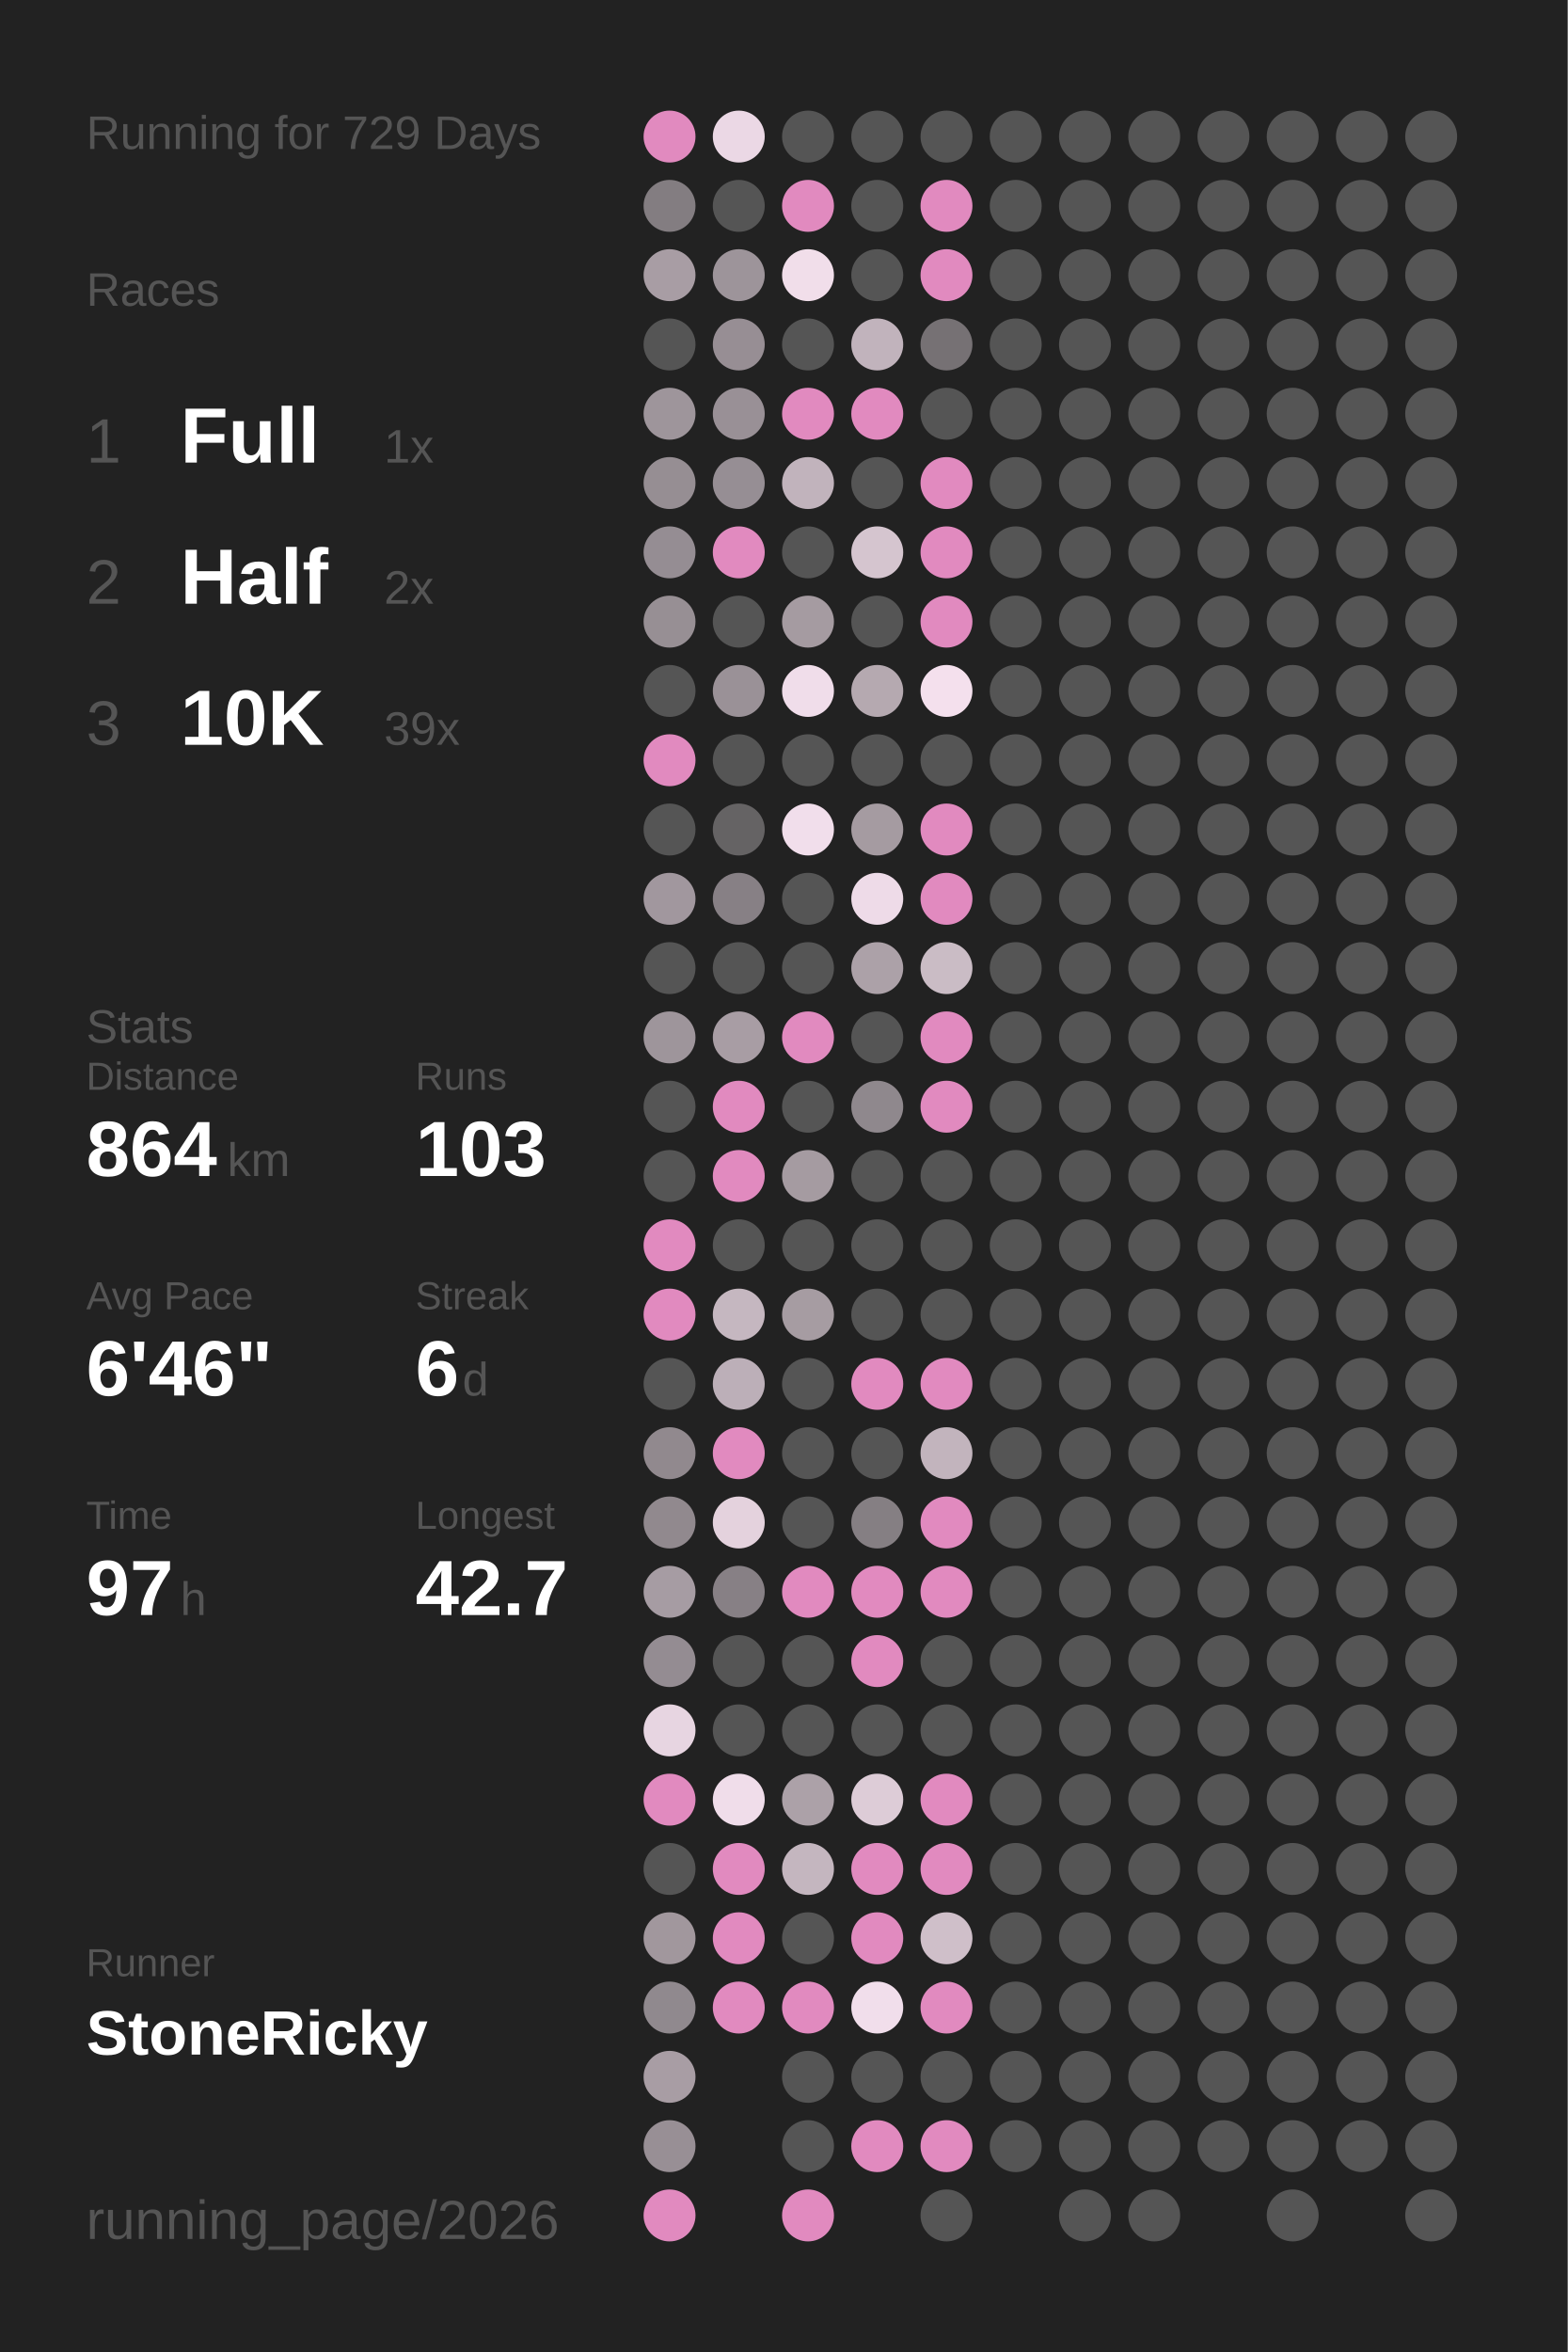
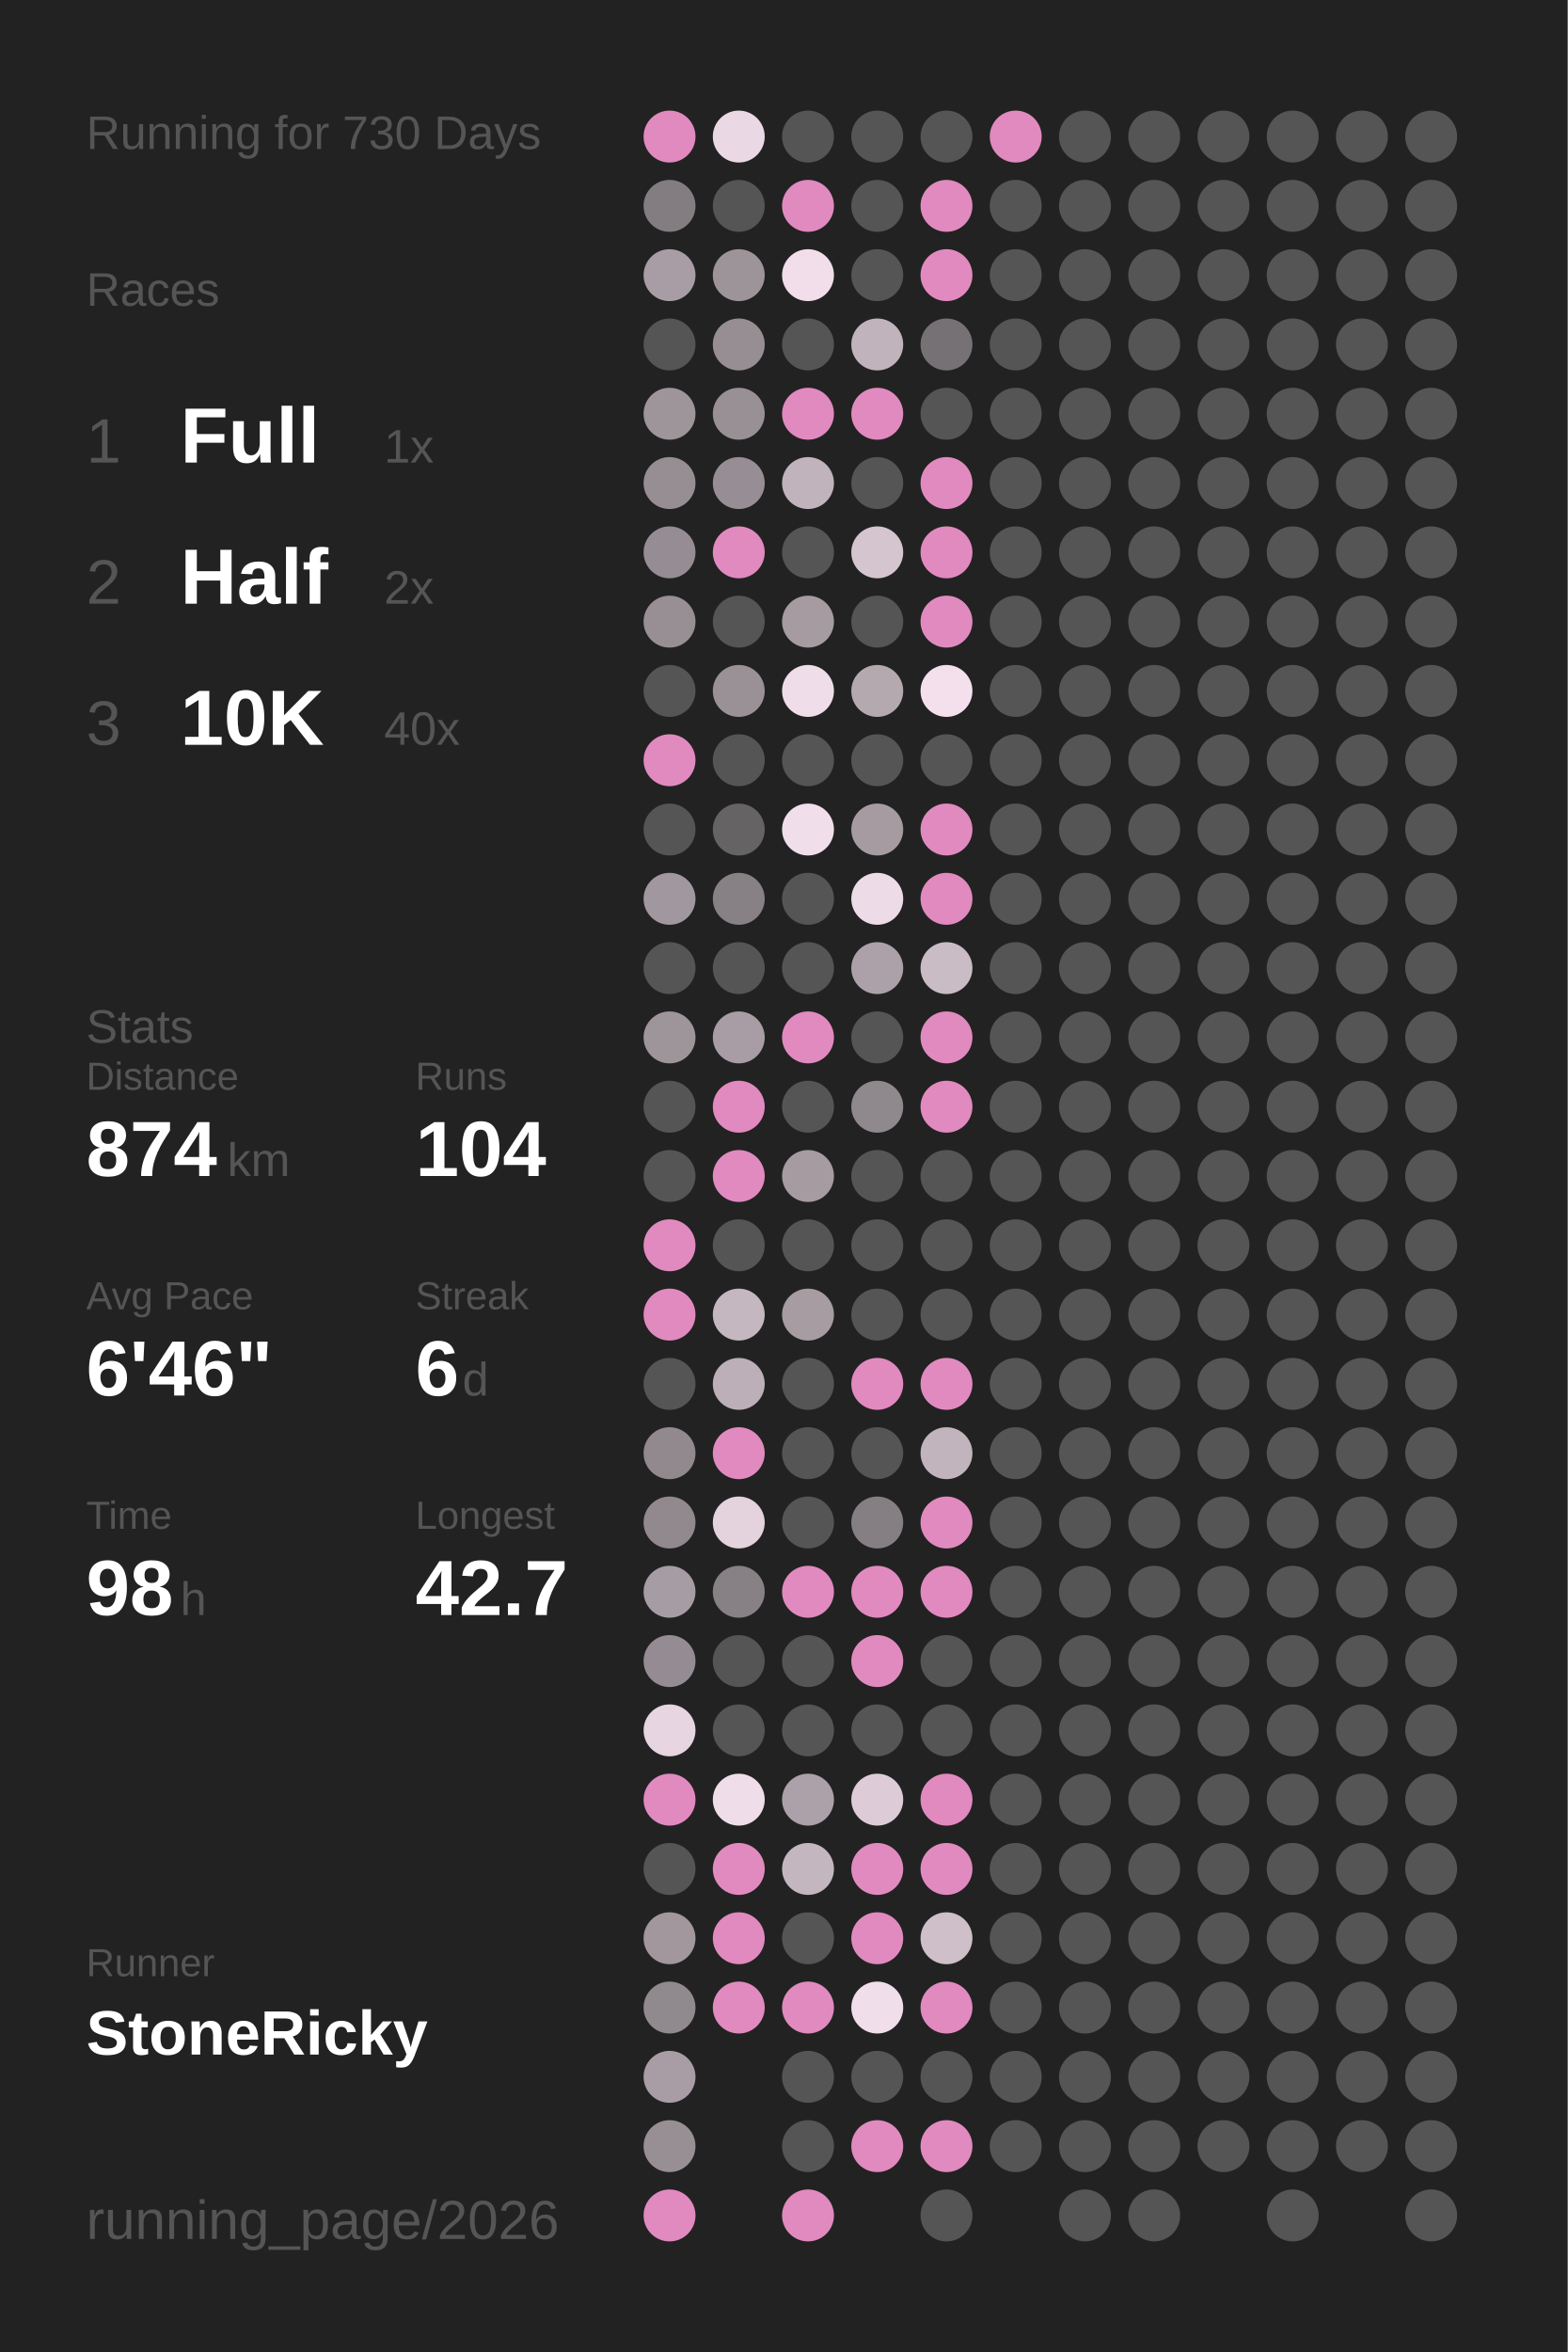
<svg xmlns="http://www.w3.org/2000/svg" baseProfile="full" height="300mm" version="1.1" viewBox="0,0,200,300" width="200mm">
  <defs />
  <rect fill="#222222" height="300" width="200" x="0" y="0" />
-   <text fill="#555555" style="font-size:6px; font-family:Arial;" x="11" y="19">Running for 729 Days</text>
+   <text fill="#555555" style="font-size:6px; font-family:Arial;" x="11" y="19">Running for 730 Days</text>
  <text fill="#555555" style="font-size:6px; font-family:Arial;" x="11" y="39">Races</text>
  <text fill="#555555" style="font-size:8px; font-family:Arial;" x="11" y="59">1</text>
  <text fill="#FFFFFF" style="font-size:10px; font-family:Arial; font-weight:bold;" x="23" y="59">Full</text>
  <text fill="#555555" style="font-size:6px; font-family:Arial;" x="49" y="59">1x</text>
  <text fill="#555555" style="font-size:8px; font-family:Arial;" x="11" y="77">2</text>
  <text fill="#FFFFFF" style="font-size:10px; font-family:Arial; font-weight:bold;" x="23" y="77">Half</text>
  <text fill="#555555" style="font-size:6px; font-family:Arial;" x="49" y="77">2x</text>
  <text fill="#555555" style="font-size:8px; font-family:Arial;" x="11" y="95">3</text>
  <text fill="#FFFFFF" style="font-size:10px; font-family:Arial; font-weight:bold;" x="23" y="95">10K</text>
-   <text fill="#555555" style="font-size:6px; font-family:Arial;" x="49" y="95">39x</text>
+   <text fill="#555555" style="font-size:6px; font-family:Arial;" x="49" y="95">40x</text>
  <text fill="#555555" style="font-size:6px; font-family:Arial;" x="11" y="133">Stats</text>
  <text fill="#555555" style="font-size:5px; font-family:Arial;" x="11" y="139">Distance</text>
-   <text fill="#FFFFFF" style="font-size:10px; font-family:Arial; font-weight:bold;" x="11" y="150">864</text>
+   <text fill="#FFFFFF" style="font-size:10px; font-family:Arial; font-weight:bold;" x="11" y="150">874</text>
  <text fill="#555555" style="font-size:6px; font-family:Arial;" x="29" y="150">km</text>
  <text fill="#555555" style="font-size:5px; font-family:Arial;" x="53" y="139">Runs</text>
-   <text fill="#FFFFFF" style="font-size:10px; font-family:Arial; font-weight:bold;" x="53" y="150">103</text>
+   <text fill="#FFFFFF" style="font-size:10px; font-family:Arial; font-weight:bold;" x="53" y="150">104</text>
  <text fill="#555555" style="font-size:5px; font-family:Arial;" x="11" y="167">Avg Pace</text>
  <text fill="#FFFFFF" style="font-size:10px; font-family:Arial; font-weight:bold;" x="11" y="178">6'46"</text>
  <text fill="#555555" style="font-size:5px; font-family:Arial;" x="53" y="167">Streak</text>
  <text fill="#FFFFFF" style="font-size:10px; font-family:Arial; font-weight:bold;" x="53" y="178">6</text>
  <text fill="#555555" style="font-size:6px; font-family:Arial;" x="59" y="178">d</text>
  <text fill="#555555" style="font-size:5px; font-family:Arial;" x="11" y="195">Time</text>
-   <text fill="#FFFFFF" style="font-size:10px; font-family:Arial; font-weight:bold;" x="11" y="206">97</text>
+   <text fill="#FFFFFF" style="font-size:10px; font-family:Arial; font-weight:bold;" x="11" y="206">98</text>
  <text fill="#555555" style="font-size:6px; font-family:Arial;" x="23" y="206">h</text>
  <text fill="#555555" style="font-size:5px; font-family:Arial;" x="53" y="195">Longest</text>
  <text fill="#FFFFFF" style="font-size:10px; font-family:Arial; font-weight:bold;" x="53" y="206">42.7</text>
  <text fill="#555555" style="font-size:5px; font-family:Arial;" x="11" y="252.065">Runner</text>
  <text fill="#FFFFFF" style="font-size:8px; font-family:Arial; font-weight:bold;" x="11" y="262.065">StoneRicky</text>
  <text fill="#555555" style="font-size:7px; font-family:Arial;" x="11" y="285.581">running_page/2026</text>
  <circle cx="85.417" cy="17.419" fill="#E18ABF" r="3.312" />
  <circle cx="85.417" cy="26.258" fill="#837d81" r="3.312" />
  <circle cx="85.417" cy="35.097" fill="#a89da4" r="3.312" />
  <circle cx="85.417" cy="43.935" fill="#555555" r="3.312" />
  <circle cx="85.417" cy="52.774" fill="#9e959b" r="3.312" />
  <circle cx="85.417" cy="61.613" fill="#968e93" r="3.312" />
  <circle cx="85.417" cy="70.452" fill="#958d93" r="3.312" />
  <circle cx="85.417" cy="79.29" fill="#978f94" r="3.312" />
  <circle cx="85.417" cy="88.129" fill="#555555" r="3.312" />
  <circle cx="85.417" cy="96.968" fill="#E18ABF" r="3.312" />
  <circle cx="85.417" cy="105.806" fill="#555555" r="3.312" />
  <circle cx="85.417" cy="114.645" fill="#a1979e" r="3.312" />
  <circle cx="85.417" cy="123.484" fill="#555555" r="3.312" />
  <circle cx="85.417" cy="132.323" fill="#9e959b" r="3.312" />
  <circle cx="85.417" cy="141.161" fill="#555555" r="3.312" />
  <circle cx="85.417" cy="150" fill="#555555" r="3.312" />
  <circle cx="85.417" cy="158.839" fill="#E18ABF" r="3.312" />
  <circle cx="85.417" cy="167.677" fill="#E18ABF" r="3.312" />
  <circle cx="85.417" cy="176.516" fill="#555555" r="3.312" />
  <circle cx="85.417" cy="185.355" fill="#91898e" r="3.312" />
  <circle cx="85.417" cy="194.194" fill="#91898e" r="3.312" />
  <circle cx="85.417" cy="203.032" fill="#a69ca3" r="3.312" />
  <circle cx="85.417" cy="211.871" fill="#948c92" r="3.312" />
  <circle cx="85.417" cy="220.71" fill="#e7d5e1" r="3.312" />
  <circle cx="85.417" cy="229.548" fill="#E18ABF" r="3.312" />
  <circle cx="85.417" cy="238.387" fill="#555555" r="3.312" />
  <circle cx="85.417" cy="247.226" fill="#a1979d" r="3.312" />
  <circle cx="85.417" cy="256.065" fill="#90898e" r="3.312" />
  <circle cx="85.417" cy="264.903" fill="#a89da4" r="3.312" />
  <circle cx="85.417" cy="273.742" fill="#988f95" r="3.312" />
  <circle cx="85.417" cy="282.581" fill="#E18ABF" r="3.312" />
  <circle cx="94.25" cy="17.419" fill="#ebd8e5" r="3.312" />
  <circle cx="94.25" cy="26.258" fill="#555555" r="3.312" />
  <circle cx="94.25" cy="35.097" fill="#9d949a" r="3.312" />
  <circle cx="94.25" cy="43.935" fill="#978e94" r="3.312" />
  <circle cx="94.25" cy="52.774" fill="#999096" r="3.312" />
  <circle cx="94.25" cy="61.613" fill="#968e94" r="3.312" />
  <circle cx="94.25" cy="70.452" fill="#E18ABF" r="3.312" />
  <circle cx="94.25" cy="79.29" fill="#555555" r="3.312" />
  <circle cx="94.25" cy="88.129" fill="#9a9197" r="3.312" />
  <circle cx="94.25" cy="96.968" fill="#555555" r="3.312" />
  <circle cx="94.25" cy="105.806" fill="#656364" r="3.312" />
  <circle cx="94.25" cy="114.645" fill="#878085" r="3.312" />
  <circle cx="94.25" cy="123.484" fill="#555555" r="3.312" />
  <circle cx="94.25" cy="132.323" fill="#a89da4" r="3.312" />
  <circle cx="94.25" cy="141.161" fill="#E18ABF" r="3.312" />
  <circle cx="94.25" cy="150" fill="#E18ABF" r="3.312" />
  <circle cx="94.25" cy="158.839" fill="#555555" r="3.312" />
  <circle cx="94.25" cy="167.677" fill="#c5b7c0" r="3.312" />
  <circle cx="94.25" cy="176.516" fill="#bcafb8" r="3.312" />
  <circle cx="94.25" cy="185.355" fill="#E18ABF" r="3.312" />
  <circle cx="94.25" cy="194.194" fill="#e4d2dd" r="3.312" />
  <circle cx="94.25" cy="203.032" fill="#878085" r="3.312" />
  <circle cx="94.25" cy="211.871" fill="#555555" r="3.312" />
  <circle cx="94.25" cy="220.71" fill="#555555" r="3.312" />
  <circle cx="94.25" cy="229.548" fill="#f0ddea" r="3.312" />
  <circle cx="94.25" cy="238.387" fill="#E18ABF" r="3.312" />
  <circle cx="94.25" cy="247.226" fill="#E18ABF" r="3.312" />
  <circle cx="94.25" cy="256.065" fill="#E18ABF" r="3.312" />
  <circle cx="103.083" cy="17.419" fill="#555555" r="3.312" />
  <circle cx="103.083" cy="26.258" fill="#E18ABF" r="3.312" />
  <circle cx="103.083" cy="35.097" fill="#f1deea" r="3.312" />
  <circle cx="103.083" cy="43.935" fill="#555555" r="3.312" />
  <circle cx="103.083" cy="52.774" fill="#E18ABF" r="3.312" />
  <circle cx="103.083" cy="61.613" fill="#c1b3bc" r="3.312" />
  <circle cx="103.083" cy="70.452" fill="#555555" r="3.312" />
  <circle cx="103.083" cy="79.29" fill="#a59ba1" r="3.312" />
  <circle cx="103.083" cy="88.129" fill="#f0ddea" r="3.312" />
  <circle cx="103.083" cy="96.968" fill="#555555" r="3.312" />
  <circle cx="103.083" cy="105.806" fill="#f1deeb" r="3.312" />
  <circle cx="103.083" cy="114.645" fill="#555555" r="3.312" />
  <circle cx="103.083" cy="123.484" fill="#555555" r="3.312" />
  <circle cx="103.083" cy="132.323" fill="#E18ABF" r="3.312" />
  <circle cx="103.083" cy="141.161" fill="#555555" r="3.312" />
  <circle cx="103.083" cy="150" fill="#a59ba1" r="3.312" />
  <circle cx="103.083" cy="158.839" fill="#555555" r="3.312" />
  <circle cx="103.083" cy="167.677" fill="#a69ca2" r="3.312" />
  <circle cx="103.083" cy="176.516" fill="#555555" r="3.312" />
  <circle cx="103.083" cy="185.355" fill="#555555" r="3.312" />
  <circle cx="103.083" cy="194.194" fill="#555555" r="3.312" />
  <circle cx="103.083" cy="203.032" fill="#E18ABF" r="3.312" />
  <circle cx="103.083" cy="211.871" fill="#555555" r="3.312" />
  <circle cx="103.083" cy="220.71" fill="#555555" r="3.312" />
  <circle cx="103.083" cy="229.548" fill="#aca1a8" r="3.312" />
  <circle cx="103.083" cy="238.387" fill="#c4b6bf" r="3.312" />
  <circle cx="103.083" cy="247.226" fill="#555555" r="3.312" />
  <circle cx="103.083" cy="256.065" fill="#E18ABF" r="3.312" />
  <circle cx="103.083" cy="264.903" fill="#555555" r="3.312" />
  <circle cx="103.083" cy="273.742" fill="#555555" r="3.312" />
  <circle cx="103.083" cy="282.581" fill="#E18ABF" r="3.312" />
  <circle cx="111.917" cy="17.419" fill="#555555" r="3.312" />
  <circle cx="111.917" cy="26.258" fill="#555555" r="3.312" />
  <circle cx="111.917" cy="35.097" fill="#555555" r="3.312" />
  <circle cx="111.917" cy="43.935" fill="#c1b3bc" r="3.312" />
  <circle cx="111.917" cy="52.774" fill="#E18ABF" r="3.312" />
  <circle cx="111.917" cy="61.613" fill="#555555" r="3.312" />
  <circle cx="111.917" cy="70.452" fill="#d5c5cf" r="3.312" />
  <circle cx="111.917" cy="79.29" fill="#555555" r="3.312" />
  <circle cx="111.917" cy="88.129" fill="#b5a9b0" r="3.312" />
  <circle cx="111.917" cy="96.968" fill="#555555" r="3.312" />
  <circle cx="111.917" cy="105.806" fill="#a59ba1" r="3.312" />
  <circle cx="111.917" cy="114.645" fill="#eedbe8" r="3.312" />
  <circle cx="111.917" cy="123.484" fill="#aca1a8" r="3.312" />
  <circle cx="111.917" cy="132.323" fill="#555555" r="3.312" />
  <circle cx="111.917" cy="141.161" fill="#8f888d" r="3.312" />
  <circle cx="111.917" cy="150" fill="#555555" r="3.312" />
  <circle cx="111.917" cy="158.839" fill="#555555" r="3.312" />
  <circle cx="111.917" cy="167.677" fill="#555555" r="3.312" />
  <circle cx="111.917" cy="176.516" fill="#E18ABF" r="3.312" />
  <circle cx="111.917" cy="185.355" fill="#555555" r="3.312" />
  <circle cx="111.917" cy="194.194" fill="#857f83" r="3.312" />
  <circle cx="111.917" cy="203.032" fill="#E18ABF" r="3.312" />
  <circle cx="111.917" cy="211.871" fill="#E18ABF" r="3.312" />
  <circle cx="111.917" cy="220.71" fill="#555555" r="3.312" />
  <circle cx="111.917" cy="229.548" fill="#ddccd7" r="3.312" />
  <circle cx="111.917" cy="238.387" fill="#E18ABF" r="3.312" />
  <circle cx="111.917" cy="247.226" fill="#E18ABF" r="3.312" />
  <circle cx="111.917" cy="256.065" fill="#f1deeb" r="3.312" />
  <circle cx="111.917" cy="264.903" fill="#555555" r="3.312" />
  <circle cx="111.917" cy="273.742" fill="#E18ABF" r="3.312" />
  <circle cx="120.75" cy="17.419" fill="#555555" r="3.312" />
  <circle cx="120.75" cy="26.258" fill="#E18ABF" r="3.312" />
  <circle cx="120.75" cy="35.097" fill="#E18ABF" r="3.312" />
  <circle cx="120.75" cy="43.935" fill="#767174" r="3.312" />
  <circle cx="120.75" cy="52.774" fill="#555555" r="3.312" />
  <circle cx="120.75" cy="61.613" fill="#E18ABF" r="3.312" />
  <circle cx="120.75" cy="70.452" fill="#E18ABF" r="3.312" />
  <circle cx="120.75" cy="79.29" fill="#E18ABF" r="3.312" />
  <circle cx="120.75" cy="88.129" fill="#f4e0ed" r="3.312" />
  <circle cx="120.75" cy="96.968" fill="#555555" r="3.312" />
  <circle cx="120.75" cy="105.806" fill="#E18ABF" r="3.312" />
  <circle cx="120.75" cy="114.645" fill="#E18ABF" r="3.312" />
  <circle cx="120.75" cy="123.484" fill="#cabcc5" r="3.312" />
  <circle cx="120.75" cy="132.323" fill="#E18ABF" r="3.312" />
  <circle cx="120.75" cy="141.161" fill="#E18ABF" r="3.312" />
  <circle cx="120.75" cy="150" fill="#555555" r="3.312" />
  <circle cx="120.75" cy="158.839" fill="#555555" r="3.312" />
  <circle cx="120.75" cy="167.677" fill="#555555" r="3.312" />
  <circle cx="120.75" cy="176.516" fill="#E18ABF" r="3.312" />
  <circle cx="120.75" cy="185.355" fill="#c2b4bd" r="3.312" />
  <circle cx="120.75" cy="194.194" fill="#E18ABF" r="3.312" />
  <circle cx="120.75" cy="203.032" fill="#E18ABF" r="3.312" />
  <circle cx="120.75" cy="211.871" fill="#555555" r="3.312" />
  <circle cx="120.75" cy="220.71" fill="#555555" r="3.312" />
  <circle cx="120.75" cy="229.548" fill="#E18ABF" r="3.312" />
  <circle cx="120.75" cy="238.387" fill="#E18ABF" r="3.312" />
  <circle cx="120.75" cy="247.226" fill="#cfbfc9" r="3.312" />
  <circle cx="120.75" cy="256.065" fill="#E18ABF" r="3.312" />
  <circle cx="120.75" cy="264.903" fill="#555555" r="3.312" />
  <circle cx="120.75" cy="273.742" fill="#E18ABF" r="3.312" />
  <circle cx="120.75" cy="282.581" fill="#555555" r="3.312" />
-   <circle cx="129.583" cy="17.419" fill="#555555" r="3.312" />
+   <circle cx="129.583" cy="17.419" fill="#E18ABF" r="3.312" />
  <circle cx="129.583" cy="26.258" fill="#555555" r="3.312" />
  <circle cx="129.583" cy="35.097" fill="#555555" r="3.312" />
  <circle cx="129.583" cy="43.935" fill="#555555" r="3.312" />
  <circle cx="129.583" cy="52.774" fill="#555555" r="3.312" />
  <circle cx="129.583" cy="61.613" fill="#555555" r="3.312" />
  <circle cx="129.583" cy="70.452" fill="#555555" r="3.312" />
  <circle cx="129.583" cy="79.29" fill="#555555" r="3.312" />
  <circle cx="129.583" cy="88.129" fill="#555555" r="3.312" />
  <circle cx="129.583" cy="96.968" fill="#555555" r="3.312" />
  <circle cx="129.583" cy="105.806" fill="#555555" r="3.312" />
  <circle cx="129.583" cy="114.645" fill="#555555" r="3.312" />
  <circle cx="129.583" cy="123.484" fill="#555555" r="3.312" />
  <circle cx="129.583" cy="132.323" fill="#555555" r="3.312" />
  <circle cx="129.583" cy="141.161" fill="#555555" r="3.312" />
  <circle cx="129.583" cy="150" fill="#555555" r="3.312" />
  <circle cx="129.583" cy="158.839" fill="#555555" r="3.312" />
  <circle cx="129.583" cy="167.677" fill="#555555" r="3.312" />
  <circle cx="129.583" cy="176.516" fill="#555555" r="3.312" />
  <circle cx="129.583" cy="185.355" fill="#555555" r="3.312" />
  <circle cx="129.583" cy="194.194" fill="#555555" r="3.312" />
  <circle cx="129.583" cy="203.032" fill="#555555" r="3.312" />
  <circle cx="129.583" cy="211.871" fill="#555555" r="3.312" />
  <circle cx="129.583" cy="220.71" fill="#555555" r="3.312" />
  <circle cx="129.583" cy="229.548" fill="#555555" r="3.312" />
  <circle cx="129.583" cy="238.387" fill="#555555" r="3.312" />
  <circle cx="129.583" cy="247.226" fill="#555555" r="3.312" />
  <circle cx="129.583" cy="256.065" fill="#555555" r="3.312" />
  <circle cx="129.583" cy="264.903" fill="#555555" r="3.312" />
  <circle cx="129.583" cy="273.742" fill="#555555" r="3.312" />
  <circle cx="138.417" cy="17.419" fill="#555555" r="3.312" />
  <circle cx="138.417" cy="26.258" fill="#555555" r="3.312" />
  <circle cx="138.417" cy="35.097" fill="#555555" r="3.312" />
  <circle cx="138.417" cy="43.935" fill="#555555" r="3.312" />
  <circle cx="138.417" cy="52.774" fill="#555555" r="3.312" />
  <circle cx="138.417" cy="61.613" fill="#555555" r="3.312" />
  <circle cx="138.417" cy="70.452" fill="#555555" r="3.312" />
  <circle cx="138.417" cy="79.29" fill="#555555" r="3.312" />
  <circle cx="138.417" cy="88.129" fill="#555555" r="3.312" />
  <circle cx="138.417" cy="96.968" fill="#555555" r="3.312" />
  <circle cx="138.417" cy="105.806" fill="#555555" r="3.312" />
  <circle cx="138.417" cy="114.645" fill="#555555" r="3.312" />
  <circle cx="138.417" cy="123.484" fill="#555555" r="3.312" />
  <circle cx="138.417" cy="132.323" fill="#555555" r="3.312" />
  <circle cx="138.417" cy="141.161" fill="#555555" r="3.312" />
  <circle cx="138.417" cy="150" fill="#555555" r="3.312" />
  <circle cx="138.417" cy="158.839" fill="#555555" r="3.312" />
  <circle cx="138.417" cy="167.677" fill="#555555" r="3.312" />
  <circle cx="138.417" cy="176.516" fill="#555555" r="3.312" />
  <circle cx="138.417" cy="185.355" fill="#555555" r="3.312" />
  <circle cx="138.417" cy="194.194" fill="#555555" r="3.312" />
  <circle cx="138.417" cy="203.032" fill="#555555" r="3.312" />
  <circle cx="138.417" cy="211.871" fill="#555555" r="3.312" />
  <circle cx="138.417" cy="220.71" fill="#555555" r="3.312" />
  <circle cx="138.417" cy="229.548" fill="#555555" r="3.312" />
  <circle cx="138.417" cy="238.387" fill="#555555" r="3.312" />
  <circle cx="138.417" cy="247.226" fill="#555555" r="3.312" />
  <circle cx="138.417" cy="256.065" fill="#555555" r="3.312" />
  <circle cx="138.417" cy="264.903" fill="#555555" r="3.312" />
  <circle cx="138.417" cy="273.742" fill="#555555" r="3.312" />
  <circle cx="138.417" cy="282.581" fill="#555555" r="3.312" />
  <circle cx="147.25" cy="17.419" fill="#555555" r="3.312" />
  <circle cx="147.25" cy="26.258" fill="#555555" r="3.312" />
  <circle cx="147.25" cy="35.097" fill="#555555" r="3.312" />
  <circle cx="147.25" cy="43.935" fill="#555555" r="3.312" />
  <circle cx="147.25" cy="52.774" fill="#555555" r="3.312" />
  <circle cx="147.25" cy="61.613" fill="#555555" r="3.312" />
  <circle cx="147.25" cy="70.452" fill="#555555" r="3.312" />
  <circle cx="147.25" cy="79.29" fill="#555555" r="3.312" />
  <circle cx="147.25" cy="88.129" fill="#555555" r="3.312" />
  <circle cx="147.25" cy="96.968" fill="#555555" r="3.312" />
  <circle cx="147.25" cy="105.806" fill="#555555" r="3.312" />
  <circle cx="147.25" cy="114.645" fill="#555555" r="3.312" />
  <circle cx="147.25" cy="123.484" fill="#555555" r="3.312" />
  <circle cx="147.25" cy="132.323" fill="#555555" r="3.312" />
  <circle cx="147.25" cy="141.161" fill="#555555" r="3.312" />
  <circle cx="147.25" cy="150" fill="#555555" r="3.312" />
  <circle cx="147.25" cy="158.839" fill="#555555" r="3.312" />
  <circle cx="147.25" cy="167.677" fill="#555555" r="3.312" />
  <circle cx="147.25" cy="176.516" fill="#555555" r="3.312" />
  <circle cx="147.25" cy="185.355" fill="#555555" r="3.312" />
  <circle cx="147.25" cy="194.194" fill="#555555" r="3.312" />
  <circle cx="147.25" cy="203.032" fill="#555555" r="3.312" />
  <circle cx="147.25" cy="211.871" fill="#555555" r="3.312" />
  <circle cx="147.25" cy="220.71" fill="#555555" r="3.312" />
  <circle cx="147.25" cy="229.548" fill="#555555" r="3.312" />
  <circle cx="147.25" cy="238.387" fill="#555555" r="3.312" />
  <circle cx="147.25" cy="247.226" fill="#555555" r="3.312" />
  <circle cx="147.25" cy="256.065" fill="#555555" r="3.312" />
  <circle cx="147.25" cy="264.903" fill="#555555" r="3.312" />
  <circle cx="147.25" cy="273.742" fill="#555555" r="3.312" />
  <circle cx="147.25" cy="282.581" fill="#555555" r="3.312" />
  <circle cx="156.083" cy="17.419" fill="#555555" r="3.312" />
  <circle cx="156.083" cy="26.258" fill="#555555" r="3.312" />
  <circle cx="156.083" cy="35.097" fill="#555555" r="3.312" />
  <circle cx="156.083" cy="43.935" fill="#555555" r="3.312" />
  <circle cx="156.083" cy="52.774" fill="#555555" r="3.312" />
  <circle cx="156.083" cy="61.613" fill="#555555" r="3.312" />
  <circle cx="156.083" cy="70.452" fill="#555555" r="3.312" />
  <circle cx="156.083" cy="79.29" fill="#555555" r="3.312" />
  <circle cx="156.083" cy="88.129" fill="#555555" r="3.312" />
  <circle cx="156.083" cy="96.968" fill="#555555" r="3.312" />
  <circle cx="156.083" cy="105.806" fill="#555555" r="3.312" />
  <circle cx="156.083" cy="114.645" fill="#555555" r="3.312" />
  <circle cx="156.083" cy="123.484" fill="#555555" r="3.312" />
  <circle cx="156.083" cy="132.323" fill="#555555" r="3.312" />
  <circle cx="156.083" cy="141.161" fill="#555555" r="3.312" />
  <circle cx="156.083" cy="150" fill="#555555" r="3.312" />
  <circle cx="156.083" cy="158.839" fill="#555555" r="3.312" />
  <circle cx="156.083" cy="167.677" fill="#555555" r="3.312" />
  <circle cx="156.083" cy="176.516" fill="#555555" r="3.312" />
  <circle cx="156.083" cy="185.355" fill="#555555" r="3.312" />
  <circle cx="156.083" cy="194.194" fill="#555555" r="3.312" />
  <circle cx="156.083" cy="203.032" fill="#555555" r="3.312" />
  <circle cx="156.083" cy="211.871" fill="#555555" r="3.312" />
  <circle cx="156.083" cy="220.71" fill="#555555" r="3.312" />
  <circle cx="156.083" cy="229.548" fill="#555555" r="3.312" />
  <circle cx="156.083" cy="238.387" fill="#555555" r="3.312" />
  <circle cx="156.083" cy="247.226" fill="#555555" r="3.312" />
  <circle cx="156.083" cy="256.065" fill="#555555" r="3.312" />
  <circle cx="156.083" cy="264.903" fill="#555555" r="3.312" />
  <circle cx="156.083" cy="273.742" fill="#555555" r="3.312" />
  <circle cx="164.917" cy="17.419" fill="#555555" r="3.312" />
  <circle cx="164.917" cy="26.258" fill="#555555" r="3.312" />
  <circle cx="164.917" cy="35.097" fill="#555555" r="3.312" />
  <circle cx="164.917" cy="43.935" fill="#555555" r="3.312" />
  <circle cx="164.917" cy="52.774" fill="#555555" r="3.312" />
  <circle cx="164.917" cy="61.613" fill="#555555" r="3.312" />
  <circle cx="164.917" cy="70.452" fill="#555555" r="3.312" />
  <circle cx="164.917" cy="79.29" fill="#555555" r="3.312" />
  <circle cx="164.917" cy="88.129" fill="#555555" r="3.312" />
  <circle cx="164.917" cy="96.968" fill="#555555" r="3.312" />
  <circle cx="164.917" cy="105.806" fill="#555555" r="3.312" />
  <circle cx="164.917" cy="114.645" fill="#555555" r="3.312" />
  <circle cx="164.917" cy="123.484" fill="#555555" r="3.312" />
  <circle cx="164.917" cy="132.323" fill="#555555" r="3.312" />
  <circle cx="164.917" cy="141.161" fill="#555555" r="3.312" />
  <circle cx="164.917" cy="150" fill="#555555" r="3.312" />
  <circle cx="164.917" cy="158.839" fill="#555555" r="3.312" />
  <circle cx="164.917" cy="167.677" fill="#555555" r="3.312" />
  <circle cx="164.917" cy="176.516" fill="#555555" r="3.312" />
  <circle cx="164.917" cy="185.355" fill="#555555" r="3.312" />
  <circle cx="164.917" cy="194.194" fill="#555555" r="3.312" />
  <circle cx="164.917" cy="203.032" fill="#555555" r="3.312" />
  <circle cx="164.917" cy="211.871" fill="#555555" r="3.312" />
  <circle cx="164.917" cy="220.71" fill="#555555" r="3.312" />
  <circle cx="164.917" cy="229.548" fill="#555555" r="3.312" />
  <circle cx="164.917" cy="238.387" fill="#555555" r="3.312" />
  <circle cx="164.917" cy="247.226" fill="#555555" r="3.312" />
  <circle cx="164.917" cy="256.065" fill="#555555" r="3.312" />
  <circle cx="164.917" cy="264.903" fill="#555555" r="3.312" />
  <circle cx="164.917" cy="273.742" fill="#555555" r="3.312" />
  <circle cx="164.917" cy="282.581" fill="#555555" r="3.312" />
  <circle cx="173.75" cy="17.419" fill="#555555" r="3.312" />
  <circle cx="173.75" cy="26.258" fill="#555555" r="3.312" />
  <circle cx="173.75" cy="35.097" fill="#555555" r="3.312" />
  <circle cx="173.75" cy="43.935" fill="#555555" r="3.312" />
  <circle cx="173.75" cy="52.774" fill="#555555" r="3.312" />
  <circle cx="173.75" cy="61.613" fill="#555555" r="3.312" />
  <circle cx="173.75" cy="70.452" fill="#555555" r="3.312" />
  <circle cx="173.75" cy="79.29" fill="#555555" r="3.312" />
  <circle cx="173.75" cy="88.129" fill="#555555" r="3.312" />
  <circle cx="173.75" cy="96.968" fill="#555555" r="3.312" />
  <circle cx="173.75" cy="105.806" fill="#555555" r="3.312" />
  <circle cx="173.75" cy="114.645" fill="#555555" r="3.312" />
  <circle cx="173.75" cy="123.484" fill="#555555" r="3.312" />
  <circle cx="173.75" cy="132.323" fill="#555555" r="3.312" />
  <circle cx="173.75" cy="141.161" fill="#555555" r="3.312" />
  <circle cx="173.75" cy="150" fill="#555555" r="3.312" />
  <circle cx="173.75" cy="158.839" fill="#555555" r="3.312" />
  <circle cx="173.75" cy="167.677" fill="#555555" r="3.312" />
  <circle cx="173.75" cy="176.516" fill="#555555" r="3.312" />
  <circle cx="173.75" cy="185.355" fill="#555555" r="3.312" />
  <circle cx="173.75" cy="194.194" fill="#555555" r="3.312" />
  <circle cx="173.75" cy="203.032" fill="#555555" r="3.312" />
  <circle cx="173.75" cy="211.871" fill="#555555" r="3.312" />
  <circle cx="173.75" cy="220.71" fill="#555555" r="3.312" />
  <circle cx="173.75" cy="229.548" fill="#555555" r="3.312" />
  <circle cx="173.75" cy="238.387" fill="#555555" r="3.312" />
  <circle cx="173.75" cy="247.226" fill="#555555" r="3.312" />
  <circle cx="173.75" cy="256.065" fill="#555555" r="3.312" />
  <circle cx="173.75" cy="264.903" fill="#555555" r="3.312" />
  <circle cx="173.75" cy="273.742" fill="#555555" r="3.312" />
  <circle cx="182.583" cy="17.419" fill="#555555" r="3.312" />
  <circle cx="182.583" cy="26.258" fill="#555555" r="3.312" />
  <circle cx="182.583" cy="35.097" fill="#555555" r="3.312" />
  <circle cx="182.583" cy="43.935" fill="#555555" r="3.312" />
  <circle cx="182.583" cy="52.774" fill="#555555" r="3.312" />
  <circle cx="182.583" cy="61.613" fill="#555555" r="3.312" />
  <circle cx="182.583" cy="70.452" fill="#555555" r="3.312" />
  <circle cx="182.583" cy="79.29" fill="#555555" r="3.312" />
  <circle cx="182.583" cy="88.129" fill="#555555" r="3.312" />
  <circle cx="182.583" cy="96.968" fill="#555555" r="3.312" />
  <circle cx="182.583" cy="105.806" fill="#555555" r="3.312" />
  <circle cx="182.583" cy="114.645" fill="#555555" r="3.312" />
  <circle cx="182.583" cy="123.484" fill="#555555" r="3.312" />
  <circle cx="182.583" cy="132.323" fill="#555555" r="3.312" />
  <circle cx="182.583" cy="141.161" fill="#555555" r="3.312" />
  <circle cx="182.583" cy="150" fill="#555555" r="3.312" />
  <circle cx="182.583" cy="158.839" fill="#555555" r="3.312" />
  <circle cx="182.583" cy="167.677" fill="#555555" r="3.312" />
  <circle cx="182.583" cy="176.516" fill="#555555" r="3.312" />
  <circle cx="182.583" cy="185.355" fill="#555555" r="3.312" />
  <circle cx="182.583" cy="194.194" fill="#555555" r="3.312" />
  <circle cx="182.583" cy="203.032" fill="#555555" r="3.312" />
  <circle cx="182.583" cy="211.871" fill="#555555" r="3.312" />
  <circle cx="182.583" cy="220.71" fill="#555555" r="3.312" />
  <circle cx="182.583" cy="229.548" fill="#555555" r="3.312" />
  <circle cx="182.583" cy="238.387" fill="#555555" r="3.312" />
  <circle cx="182.583" cy="247.226" fill="#555555" r="3.312" />
  <circle cx="182.583" cy="256.065" fill="#555555" r="3.312" />
  <circle cx="182.583" cy="264.903" fill="#555555" r="3.312" />
  <circle cx="182.583" cy="273.742" fill="#555555" r="3.312" />
  <circle cx="182.583" cy="282.581" fill="#555555" r="3.312" />
</svg>
